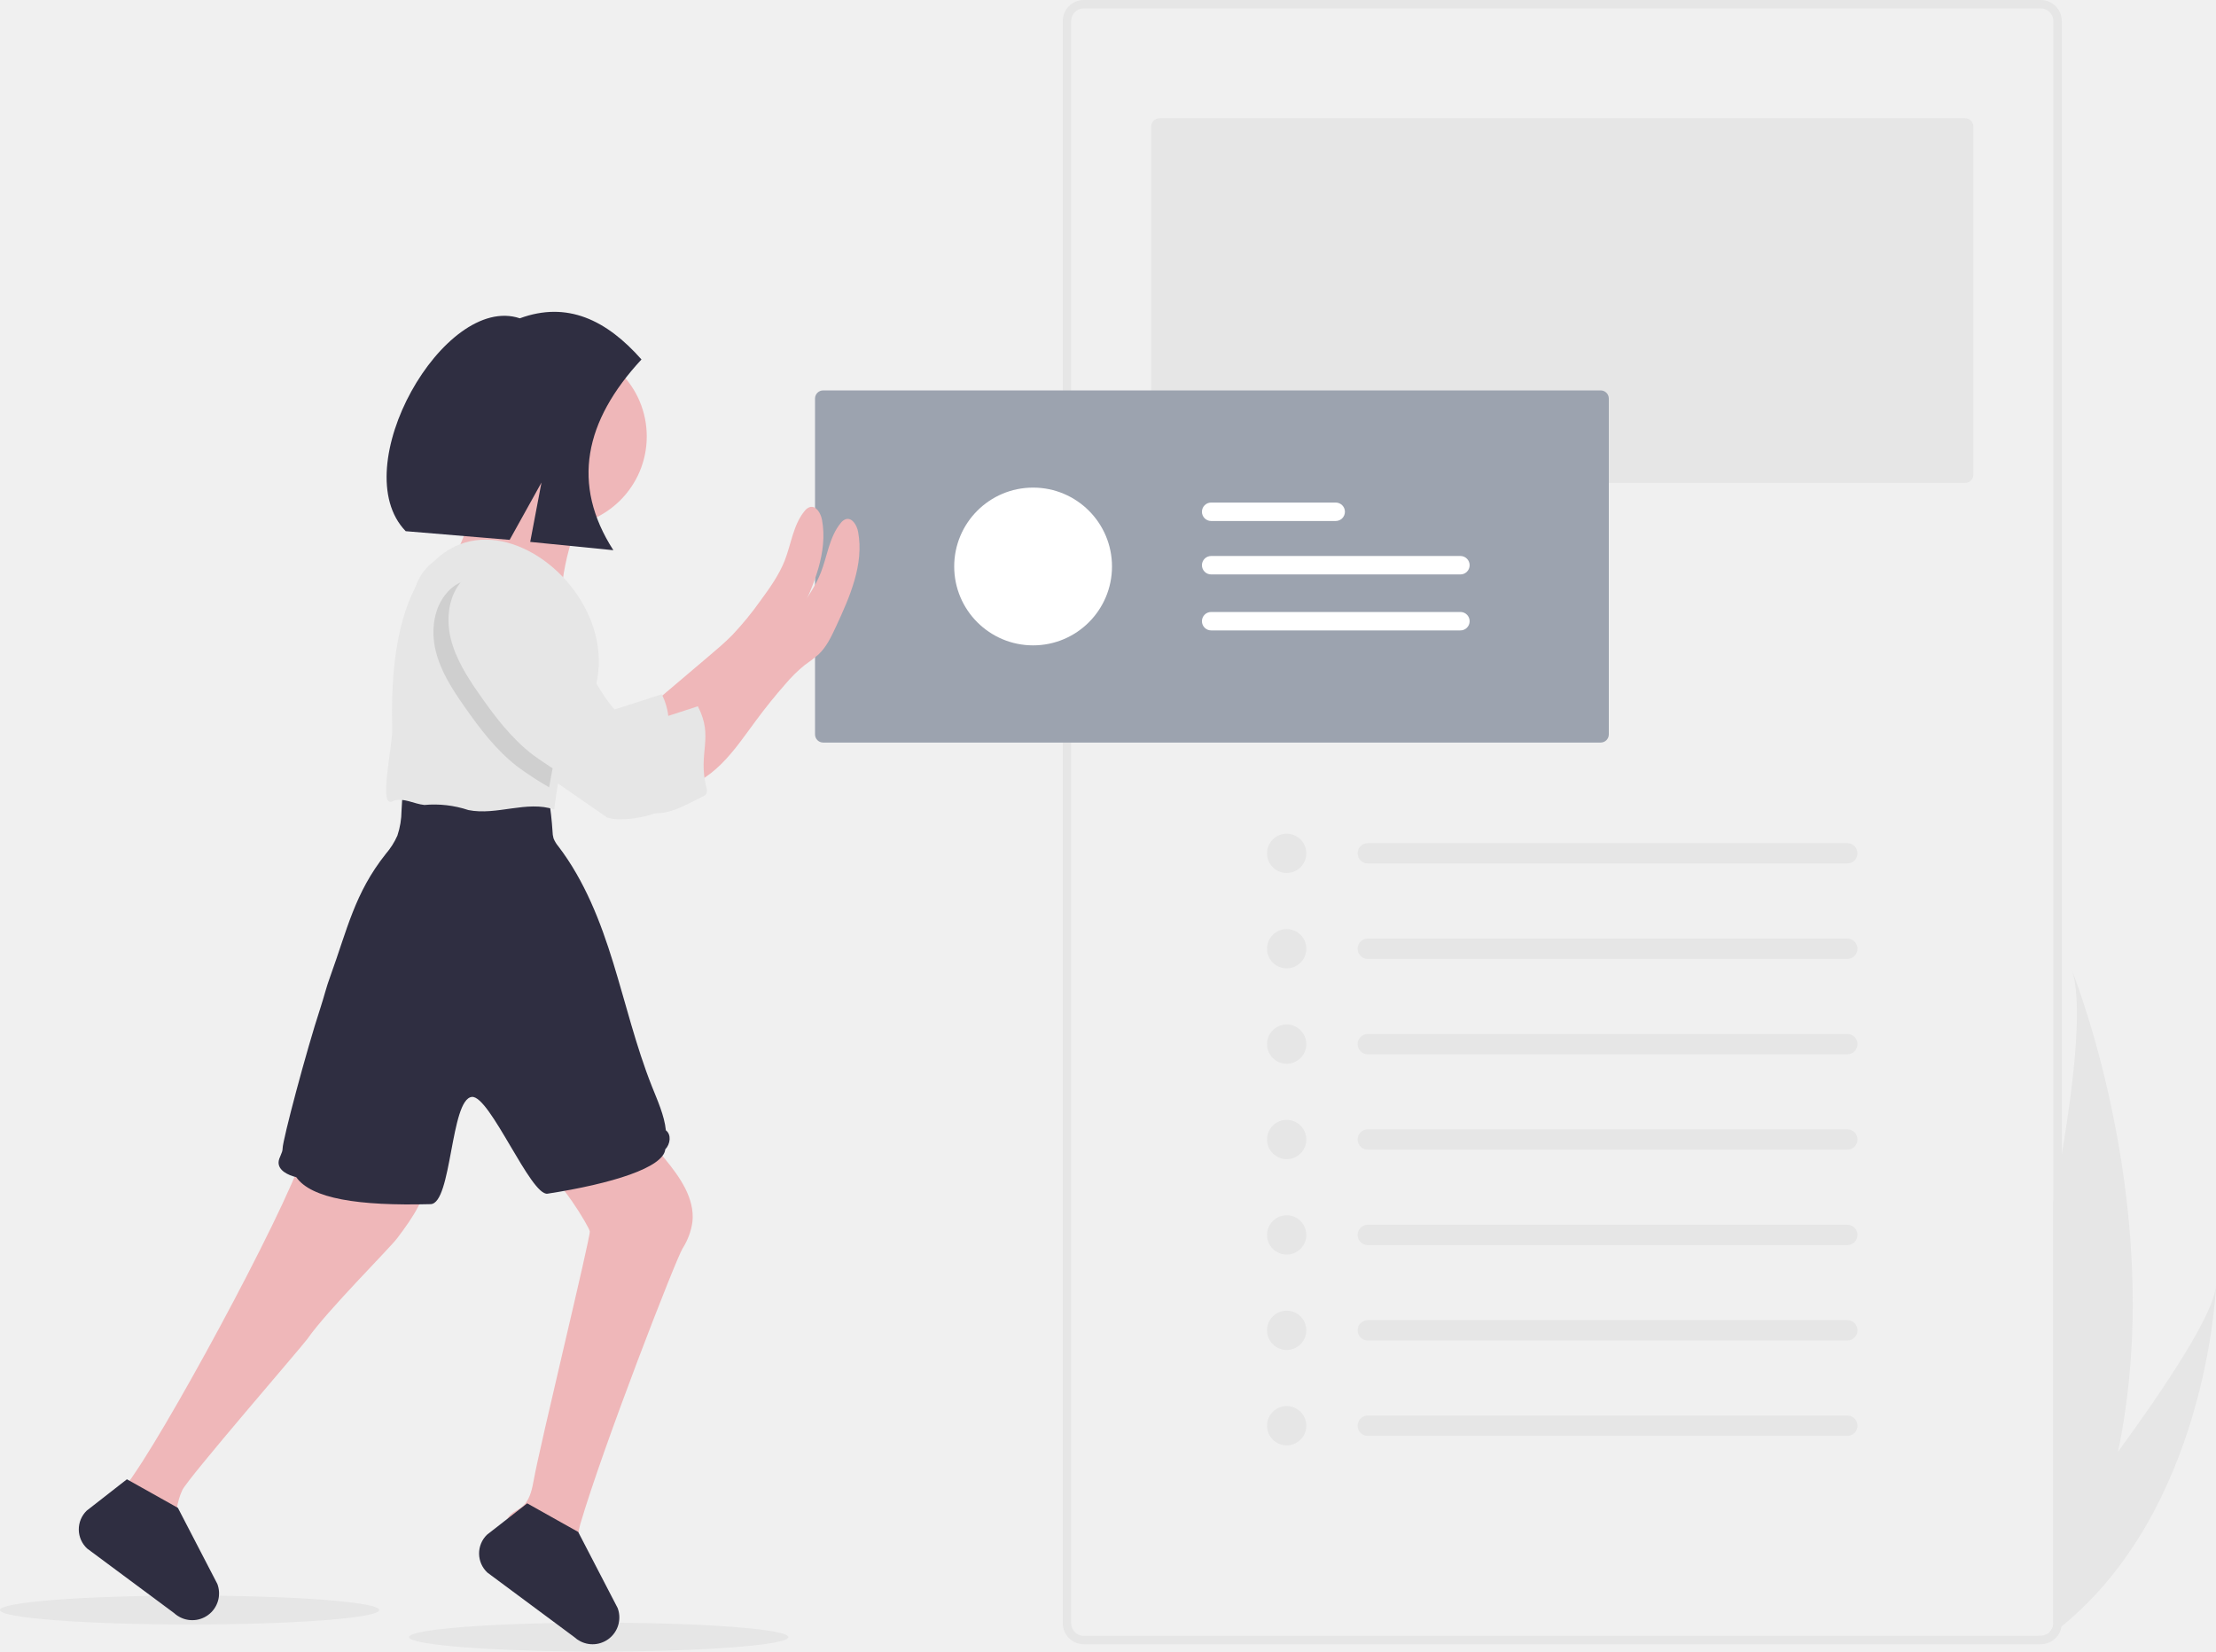
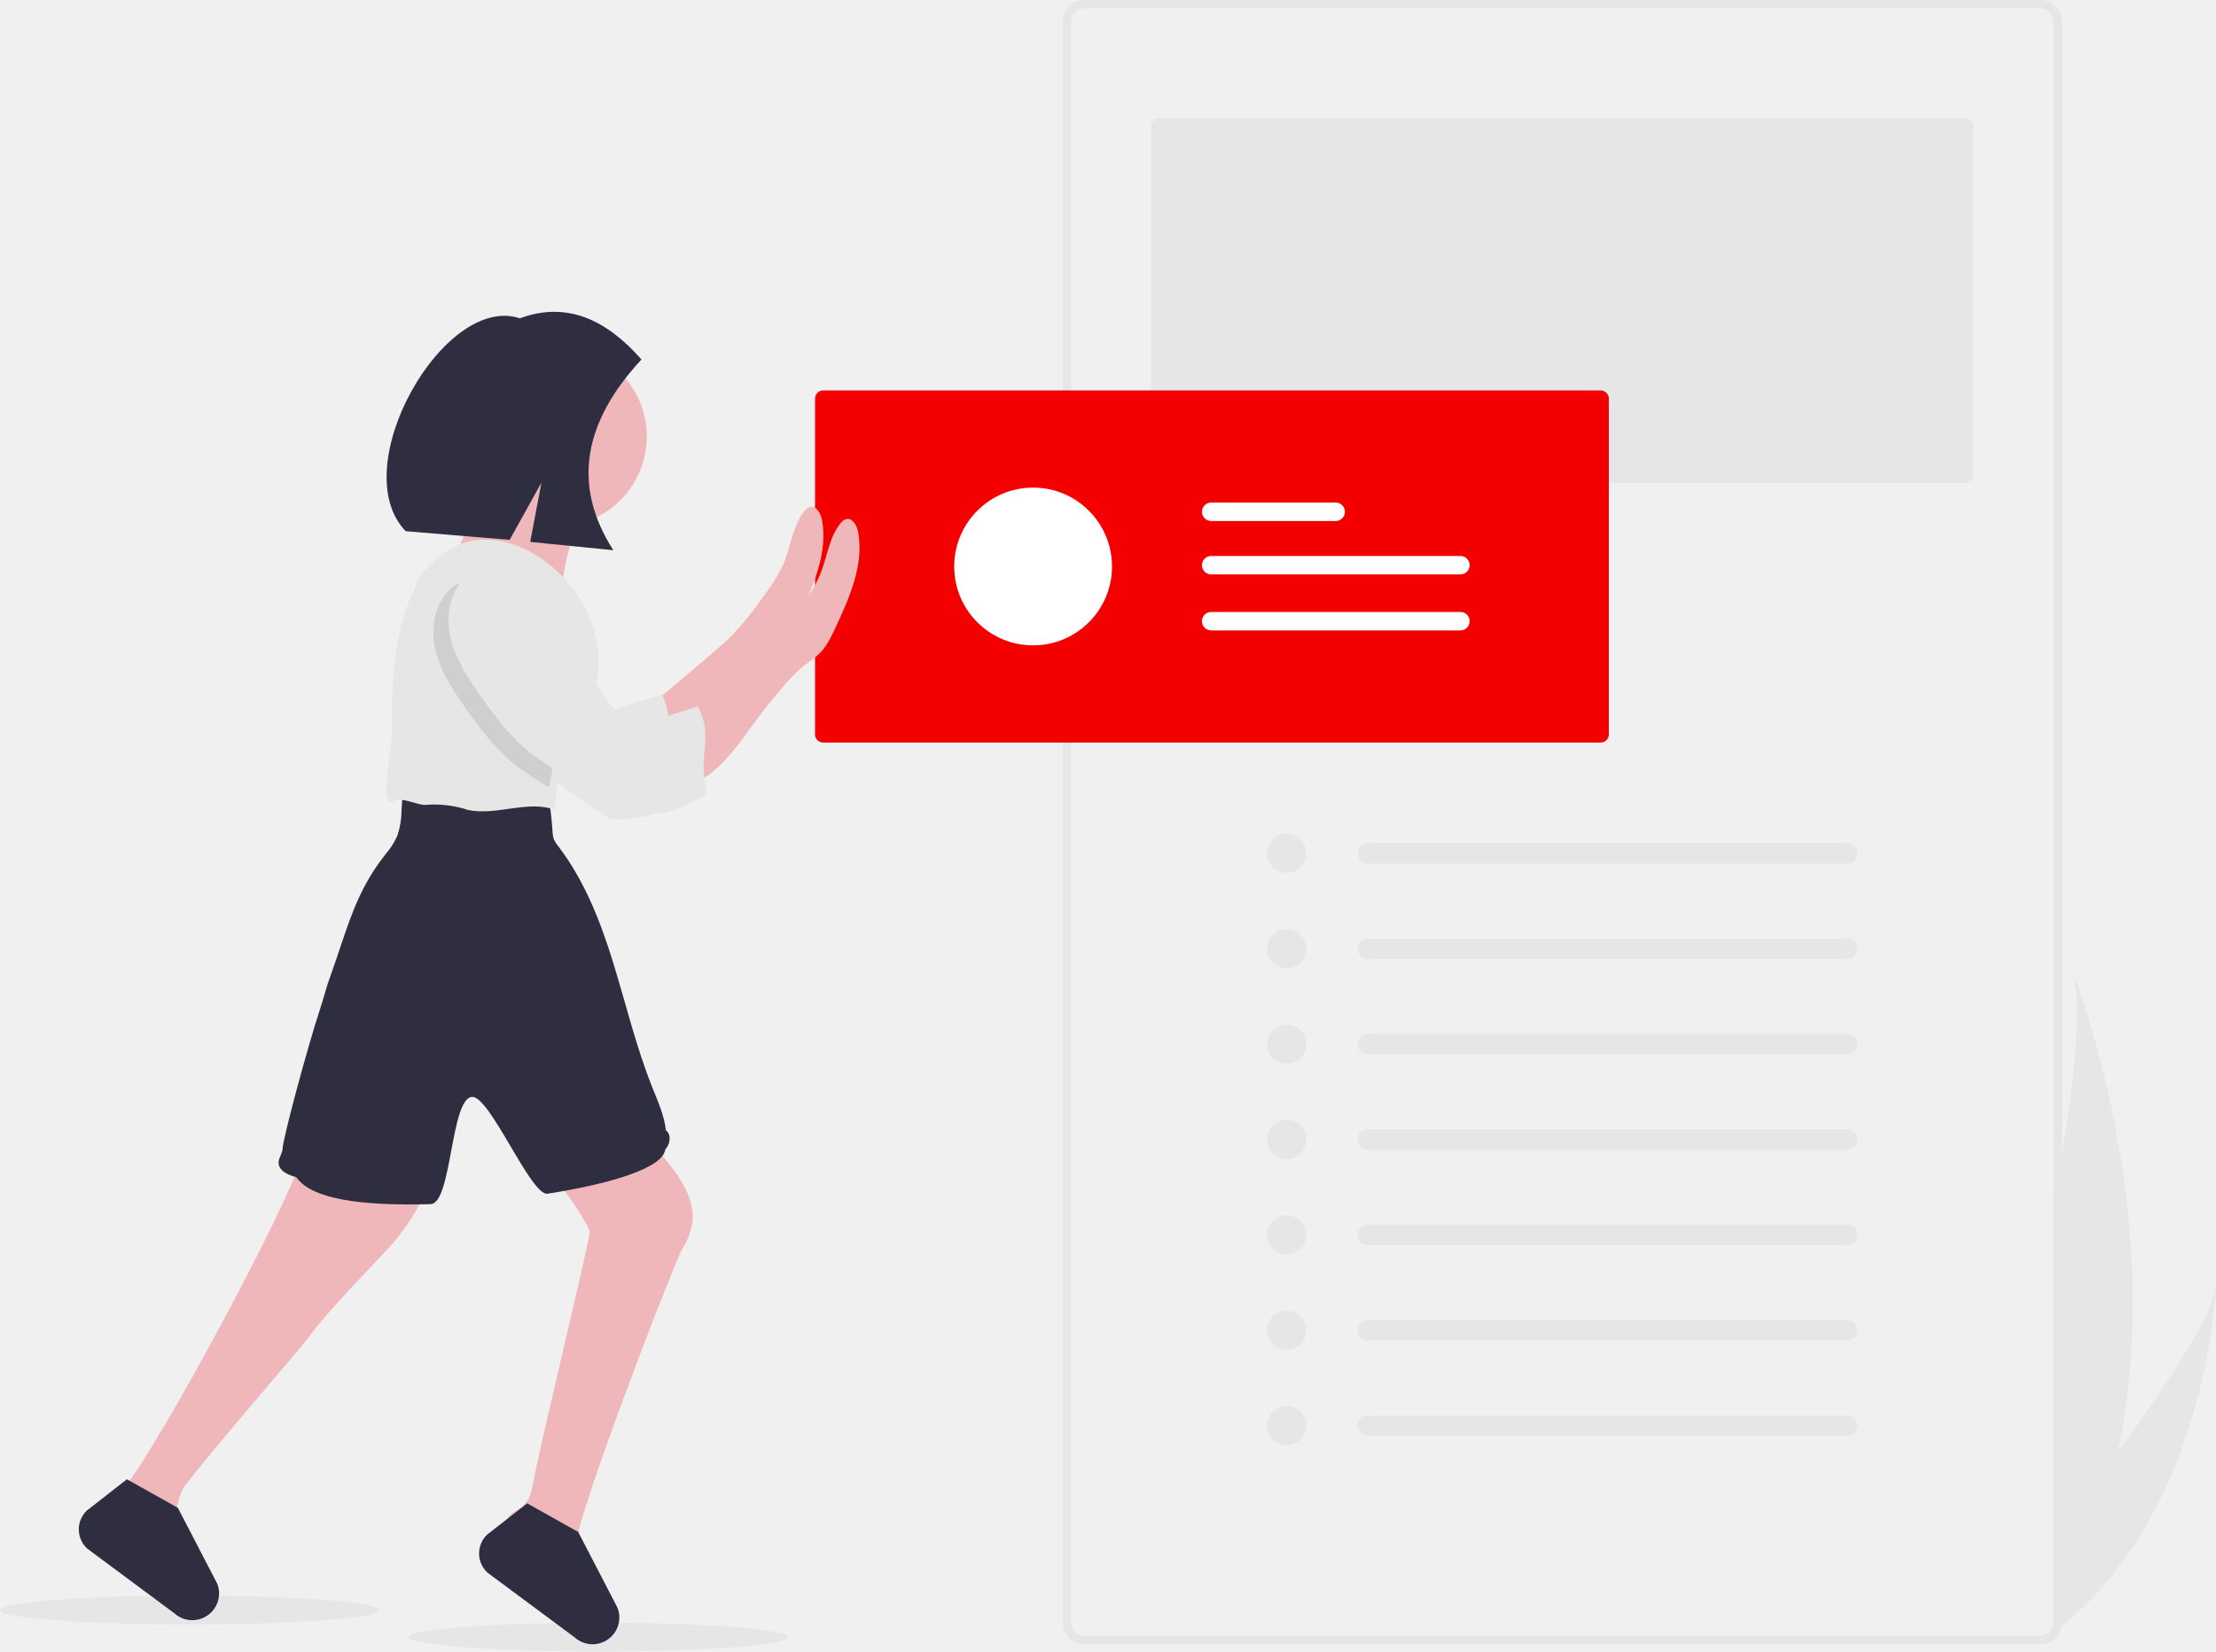
<svg xmlns="http://www.w3.org/2000/svg" id="bb61c743-ca18-43ba-937f-96e2ff3f6e25" data-name="Layer 1" width="817.963" height="609.716" viewBox="0 0 817.963 609.716">
  <ellipse cx="70" cy="594.377" rx="70" ry="5.339" fill="#e6e6e6" />
  <ellipse cx="221" cy="604.377" rx="70" ry="5.339" fill="#e6e6e6" />
  <path d="M944.292,145.142H591.066a7.778,7.778,0,0,0-7.769,7.769V744.383a7.772,7.772,0,0,0,7.769,7.769H944.292a7.751,7.751,0,0,0,7.665-6.557,6.682,6.682,0,0,0,.104-1.212V152.911A7.778,7.778,0,0,0,944.292,145.142Zm4.661,599.241a4.662,4.662,0,0,1-4.661,4.661H591.066a4.662,4.662,0,0,1-4.661-4.661V152.911a4.668,4.668,0,0,1,4.661-4.661H944.292a4.668,4.668,0,0,1,4.661,4.661Z" transform="translate(-191.0187 -145.1418)" fill="#e6e6e6" />
  <path d="M619.034,188.772a3.111,3.111,0,0,0-3.108,3.108v128.446a3.111,3.111,0,0,0,3.108,3.108H916.324a3.111,3.111,0,0,0,3.108-3.108V191.88a3.111,3.111,0,0,0-3.108-3.108Z" transform="translate(-191.0187 -145.1418)" fill="#e6e6e6" />
-   <path d="M494.859,289.272a3.003,3.003,0,0,0-3,3v124a3.003,3.003,0,0,0,3,3h287a3.003,3.003,0,0,0,3-3v-124a3.003,3.003,0,0,0-3-3Z" transform="translate(-191.0187 -145.1418)" fill="#9ca3af" />
+   <path d="M494.859,289.272a3.003,3.003,0,0,0-3,3v124a3.003,3.003,0,0,0,3,3h287a3.003,3.003,0,0,0,3-3v-124a3.003,3.003,0,0,0-3-3Z" transform="translate(-191.0187 -145.1418)" fill="#f50000" />
  <path d="M348.777,577.292c.378,9.287-5.555,17.519-11.109,24.918-2.533,3.466-26.073,26.951-33.183,37.216-1.722,2.488-43.993,51.28-46.159,55.802a21.455,21.455,0,0,0-1.255,3.322c-1.266,4.333-1.322,8.998-1.211,13.62v3.233c.222,7.054.544,14.142,2.222,20.974.244 1.0.522,2.011.667,3.022a9.724,9.724,0,0,1-1.266-.989l-22.974-17.053-1.433-1.066c-1.466-4.244-2.855-8.532-4.421-12.72-.933-2.488.067-5.332,1.711-7.41a41.9,41.9,0,0,1,5.866-5.355,34.455,34.455,0,0,0,4.333-5.51c15.853-23.074,60.501-105.871,63.756-122.535a38.11,38.11,0,0,1,12.998-.167l22.918,3.044c2.477.333,5.188.789,6.799,2.688A8.374,8.374,0,0,1,348.777,577.292Z" transform="translate(-191.0187 -145.1418)" fill="#efb7b9" />
  <path d="M446.605,596.222a24.512,24.512,0,0,1-3.588,9.732c-2.355,3.588-29.406,73.166-37.816,101.894-1.544,5.277-.733,10.376-.9,12.142-.133,1.466-.255,2.933-.367,4.388-.156,1.811-.278,3.622-.411,5.421-.344,4.766-.644,9.776,1.366,14.109.789,1.711,1.977,3.188,2.5,4.899a9.694,9.694,0,0,1-2.155-1.511l-22.974-17.053a105.426,105.426,0,0,1-4.321-16.297c-.578-3.144-.855-6.754,1.111-9.165a4.332,4.332,0,0,1,.367-.422,10.104,10.104,0,0,1,2.133-1.533,17.759,17.759,0,0,0,2.044-1.311,7.7,7.7,0,0,0,1.311-1.311c1.889-2.333,2.566-5.61,3.133-8.687,2.222-12.598,21.041-89.896,20.685-91.807-.389-1.877-11.076-19.886-18.408-23.885a83.92,83.92,0,0,1,25.629-14.686,10.141,10.141,0,0,1,5.277-.9,8.743,8.743,0,0,1,2.733,1.111c5.032,2.822,8.887,7.265,12.576,11.709C442.028,579.747,447.527,587.612,446.605,596.222Z" transform="translate(-191.0187 -145.1418)" fill="#efb7b9" />
  <path d="M436.58,569.457c-.712,6.719-19.588,12.664-43.458,16.363-6.164.955-21.311-36.354-27.915-35.724-7.941.758-7.387,39.378-15.24,39.585-26.736.706-44.013-2.034-49.598-9.96-3.022-.733-6.666-2.466-6.521-5.555.1-1.766,1.5-3.333,1.489-5.066,0-3.022,8.765-36.105,13.931-51.802,1.289-3.899,2.222-7.899,3.677-11.754,6.288-17.375,8.987-30.706,20.474-45.17a27.019,27.019,0,0,0,4.288-6.766,29.495,29.495,0,0,0,1.522-9.143l.633-10.876c17.03-.8,33.572-.478,50.236,3.122a3.411,3.411,0,0,1,3.51,3.308l.001.025q.967,5.966,1.355,11.987a9.899,9.899,0,0,0,.378,2.622,10.875,10.875,0,0,0,1.8,2.966c9.643,12.642,15.553,27.773,20.219,42.926s8.376,30.728,14.242,45.548c2.022,5.11,4.666,10.854,5.199,16.331C438.913,563.991,438.446,567.535,436.58,569.457Z" transform="translate(-191.0187 -145.1418)" fill="#2f2e41" />
  <path d="M452.766,387.287c2.933-2.477,5.866-4.966,8.554-7.699a117.256,117.256,0,0,0,10.487-12.82c3.399-4.633,6.777-9.376,8.887-14.731,2.388-6.132,3.122-13.109,7.277-18.197a4.166,4.166,0,0,1,1.877-1.466c2.366-.744,4.133,2.222,4.588,4.677,2.222,12.02-3.077,24.018-8.232,35.105-1.7,3.655-3.477,7.41-6.421,10.176a60.206,60.206,0,0,1-5.055,3.877,52.917,52.917,0,0,0-7.154,7.043q-5.555,6.31-10.565,13.076c-4.144,5.555-8.032,11.376-12.942,16.275s-11.054,8.887-17.93,9.854c1.966-.267,1.322-11.809,1.111-13.264-.3-2.111-1.744-4.599-1.789-6.666-.056-2.533.978-2.9,3.066-4.677Z" transform="translate(-191.0187 -145.1418)" fill="#efb7b9" />
  <path d="M370.313,314.588s-6.666,33.328-14.442,38.882,42.215,12.22,42.215,12.22,1.111-26.662,14.442-38.882S370.313,314.588,370.313,314.588Z" transform="translate(-191.0187 -145.1418)" fill="#efb7b9" />
  <path d="M415.106,446.933a14.886,14.886,0,0,0,5.099.667,39.994,39.994,0,0,0,16.842-3.922,3.099,3.099,0,0,0,1.266-.911,3.399,3.399,0,0,0,.056-2.722c-3.133-12.665,2.911-27.029-3.088-38.605-6.521,2.122-13.675,4.444-20.197,6.51a7.388,7.388,0,0,1-3.155.533,6.666,6.666,0,0,1-3.399-1.855c-7.065-6.11-11.52-14.62-15.553-23.029s-7.988-17.086-14.342-23.929-12.298-10.465-21.585-9.476a13.931,13.931,0,0,0-8.532,4.555c-5.244,5.643-6.288,14.231-4.444,21.719s6.077,14.12,10.476,20.441c5.732,8.243,11.898,16.364,19.863,22.485a149.726,149.726,0,0,0,13.398,8.654" transform="translate(-191.0187 -145.1418)" fill="#e6e6e6" />
  <circle cx="205.401" cy="161.114" r="33.328" fill="#efb7b9" />
  <path d="M409.751,402.173c-10.019,11.814-12.137,26.908-14.187,41.804-10.065-3.411-21.219,2.311-31.639.222a40.053,40.053,0,0,0-16.264-1.888c-3.855-.368-7.676-2.789-11.354-1.556-6.113,3.872-.16-20.114-.523-27.085C332.581,296.078,427.96,353.284,409.751,402.173Z" transform="translate(-191.0187 -145.1418)" fill="#e6e6e6" />
  <path d="M466.097,391.731c2.933-2.477,5.866-4.966,8.554-7.699a117.259,117.259,0,0,0,10.487-12.82c3.399-4.633,6.777-9.376,8.887-14.731,2.388-6.132,3.122-13.109,7.277-18.197a4.166,4.166,0,0,1,1.877-1.466c2.366-.744,4.133,2.222,4.588,4.677,2.222,12.02-3.077,24.018-8.232,35.105-1.7,3.655-3.477,7.41-6.421,10.176a60.206,60.206,0,0,1-5.055,3.877,52.917,52.917,0,0,0-7.154,7.043q-5.555,6.31-10.565,13.076c-4.144,5.555-8.032,11.376-12.942,16.275s-11.054,8.887-17.93,9.854c1.966-.267,1.322-11.809,1.111-13.264-.3-2.111-1.744-4.599-1.789-6.666-.056-2.533.978-2.9,3.066-4.677Z" transform="translate(-191.0187 -145.1418)" fill="#efb7b9" />
  <path d="M406.418,403.284l-.078.144c-1.922,3.566-4.799,6.566-6.777,10.121-2.222,4.022-3.255,8.61-4.144,13.131q-.922,4.555-1.7,9.121a122.522,122.522,0,0,1-11.554-7.521c-7.965-6.121-14.131-14.242-19.863-22.496-4.444-6.321-8.665-12.953-10.476-20.43s-.755-16.075,4.444-21.719a13.953,13.953,0,0,1,8.532-4.566c9.287-.989,15.153,2.6,21.508,9.432s10.287,15.553,14.342,23.929C402.452,396.063,404.297,399.785,406.418,403.284Z" transform="translate(-191.0187 -145.1418)" opacity="0.1" style="isolation:isolate" />
  <path d="M370.38,354.637a13.931,13.931,0,0,0-8.532,4.555c-5.244,5.643-6.288,14.231-4.444,21.719s6.077,14.12,10.476,20.441c5.732,8.243,11.898,16.364,19.863,22.485a149.73,149.73,0,0,0,13.398,8.654c7.671,4.725,15.043,3.254,22.074,8.887a18.552,18.552,0,0,0,5.221,3.333,14.886,14.886,0,0,0,5.099.667c5.833-.063,11.581-3.624,16.842-6.143a3.099,3.099,0,0,0,1.266-.911,3.399,3.399,0,0,0,.056-2.722c-3.133-12.665,2.911-18.141-3.088-29.717-6.521,2.122-13.675,4.444-20.197,6.51a7.388,7.388,0,0,1-3.155.533,6.666,6.666,0,0,1-3.399-1.855c-7.065-6.11-11.52-14.62-15.553-23.029s-7.988-17.086-14.342-23.929S379.667,353.648,370.38,354.637Z" transform="translate(-191.0187 -145.1418)" fill="#e6e6e6" />
  <path d="M416.788,749.207a9.874,9.874,0,0,1-11.62,1.822,9.694,9.694,0,0,1-2.155-1.511l-22.974-17.053-9.11-6.765a9.643,9.643,0,0,1-.144-13.987l6.043-4.71,2.5-1.955,3.355-2.622,2.933-2.288,18.819,10.554.322.622,14.242,27.462A9.901,9.901,0,0,1,416.788,749.207Z" transform="translate(-191.0187 -145.1418)" fill="#2f2e41" />
  <path d="M269.035,740.32a9.874,9.874,0,0,1-11.62,1.822c-.3-.156-.6-.333-.889-.522a9.724,9.724,0,0,1-1.266-.989l-22.974-17.053-1.433-1.066-7.676-5.699a9.643,9.643,0,0,1-.144-13.987l6.043-4.71,2.5-1.955,3.355-2.622,2.933-2.288.478.267,16.508,9.254,1.833,1.033.322.622,14.242,27.462A9.901,9.901,0,0,1,269.035,740.32Z" transform="translate(-191.0187 -145.1418)" fill="#2f2e41" />
  <path d="M427.799,277.846c-12.905-14.622-27.456-21.615-44.902-15.194-27.992-9.395-64.787,55.173-42.13,78.59l38.371,3.199,11.749-21.156-4.158,21.914,30.692,3.063C401.764,323.918,406.787,300.517,427.799,277.846Z" transform="translate(-191.0187 -145.1418)" fill="#2f2e41" />
  <circle cx="381.335" cy="209.13" r="29.121" fill="#fff" />
  <path id="b7967eb0-3852-4b4e-922e-fc5c5c10b32f" data-name="Path 40" d="M638.079,350.397a3.405,3.405,0,0,0,0,6.81h91.946a3.405,3.405,0,0,0,.112-6.81q-.056-.001-.112,0Z" transform="translate(-191.0187 -145.1418)" fill="#fff" />
  <path id="ad32ad83-e01c-4d2e-9894-1e4be88f9c53" data-name="Path 40" d="M638.079,330.67a3.405,3.405,0,0,0,0,6.81H683.994a3.405,3.405,0,0,0,.112-6.81q-.056-.001-.112,0Z" transform="translate(-191.0187 -145.1418)" fill="#fff" />
  <path id="b8c03661-e17a-4fab-8534-eccbef804c4d" data-name="Path 40" d="M638.079,371.064a3.405,3.405,0,0,0,0,6.81h91.946a3.405,3.405,0,1,0,.112-6.81q-.056-.001-.112,0Z" transform="translate(-191.0187 -145.1418)" fill="#fff" />
  <circle cx="474.934" cy="315.024" r="7.251" fill="#e6e6e6" />
  <path id="b77325d6-50dc-43c0-8216-f2a1d6b85c22" data-name="Path 40" d="M695.835,456.411a3.755,3.755,0,0,0,0,7.509H872.84a3.755,3.755,0,0,0,.123-7.509q-.062-.001-.123,0Z" transform="translate(-191.0187 -145.1418)" fill="#e6e6e6" />
  <circle cx="474.934" cy="350.243" r="7.251" fill="#e6e6e6" />
  <path id="e824ced5-faa4-4682-b917-364e7ee8d226" data-name="Path 40" d="M695.835,491.63a3.755,3.755,0,0,0,0,7.509H872.84a3.755,3.755,0,0,0,.123-7.509q-.062-.001-.123,0Z" transform="translate(-191.0187 -145.1418)" fill="#e6e6e6" />
  <circle cx="474.934" cy="385.462" r="7.251" fill="#e6e6e6" />
  <path id="bbf5fbba-a419-4277-8479-b5449b0fda76" data-name="Path 40" d="M695.835,526.849a3.755,3.755,0,0,0,0,7.509H872.84a3.755,3.755,0,0,0,.123-7.509q-.062-.001-.123,0Z" transform="translate(-191.0187 -145.1418)" fill="#e6e6e6" />
  <circle cx="474.934" cy="420.681" r="7.251" fill="#e6e6e6" />
  <path id="aac1deb1-7452-4c7b-a77e-b2a8d40303c2" data-name="Path 40" d="M695.835,562.068a3.755,3.755,0,0,0,0,7.509H872.84a3.755,3.755,0,1,0,.123-7.509q-.062-.001-.123,0Z" transform="translate(-191.0187 -145.1418)" fill="#e6e6e6" />
  <circle cx="474.934" cy="455.9" r="7.251" fill="#e6e6e6" />
  <path id="a9b6ff26-3939-4f3a-ae63-2579aa7f3255" data-name="Path 40" d="M695.835,597.287a3.755,3.755,0,0,0,0,7.509H872.84a3.755,3.755,0,0,0,.123-7.509q-.062-.001-.123,0Z" transform="translate(-191.0187 -145.1418)" fill="#e6e6e6" />
  <circle cx="474.934" cy="491.119" r="7.251" fill="#e6e6e6" />
  <path id="aecc0378-d450-4bc8-9586-b48de5acca36" data-name="Path 40" d="M695.835,632.506a3.755,3.755,0,0,0,0,7.509H872.84a3.755,3.755,0,0,0,.123-7.509q-.062-.001-.123,0Z" transform="translate(-191.0187 -145.1418)" fill="#e6e6e6" />
  <circle cx="474.934" cy="526.338" r="7.251" fill="#e6e6e6" />
  <path id="f8010015-3a79-4c4e-95e1-7b3292a2fa58" data-name="Path 40" d="M695.835,667.725a3.755,3.755,0,0,0,0,7.509H872.84a3.755,3.755,0,0,0,.123-7.509q-.062-.001-.123,0Z" transform="translate(-191.0187 -145.1418)" fill="#e6e6e6" />
  <path d="M1008.981,619.759c-.155,3.822-4.019,82.723-57.024,125.835q-3.325,2.704-6.909,5.21l-1.802-1.761h1.046a4.662,4.662,0,0,0,4.661-4.661v-155.523c1.108-5.967,2.155-11.829,3.108-17.537,5.169-31.024,7.562-57.231,3.688-68.118,1.678,4.206,35.364,90.223,17.071,177.866C990.937,656.263,1008.132,630.221,1008.981,619.759Z" transform="translate(-191.0187 -145.1418)" fill="#e6e6e6" />
</svg>
